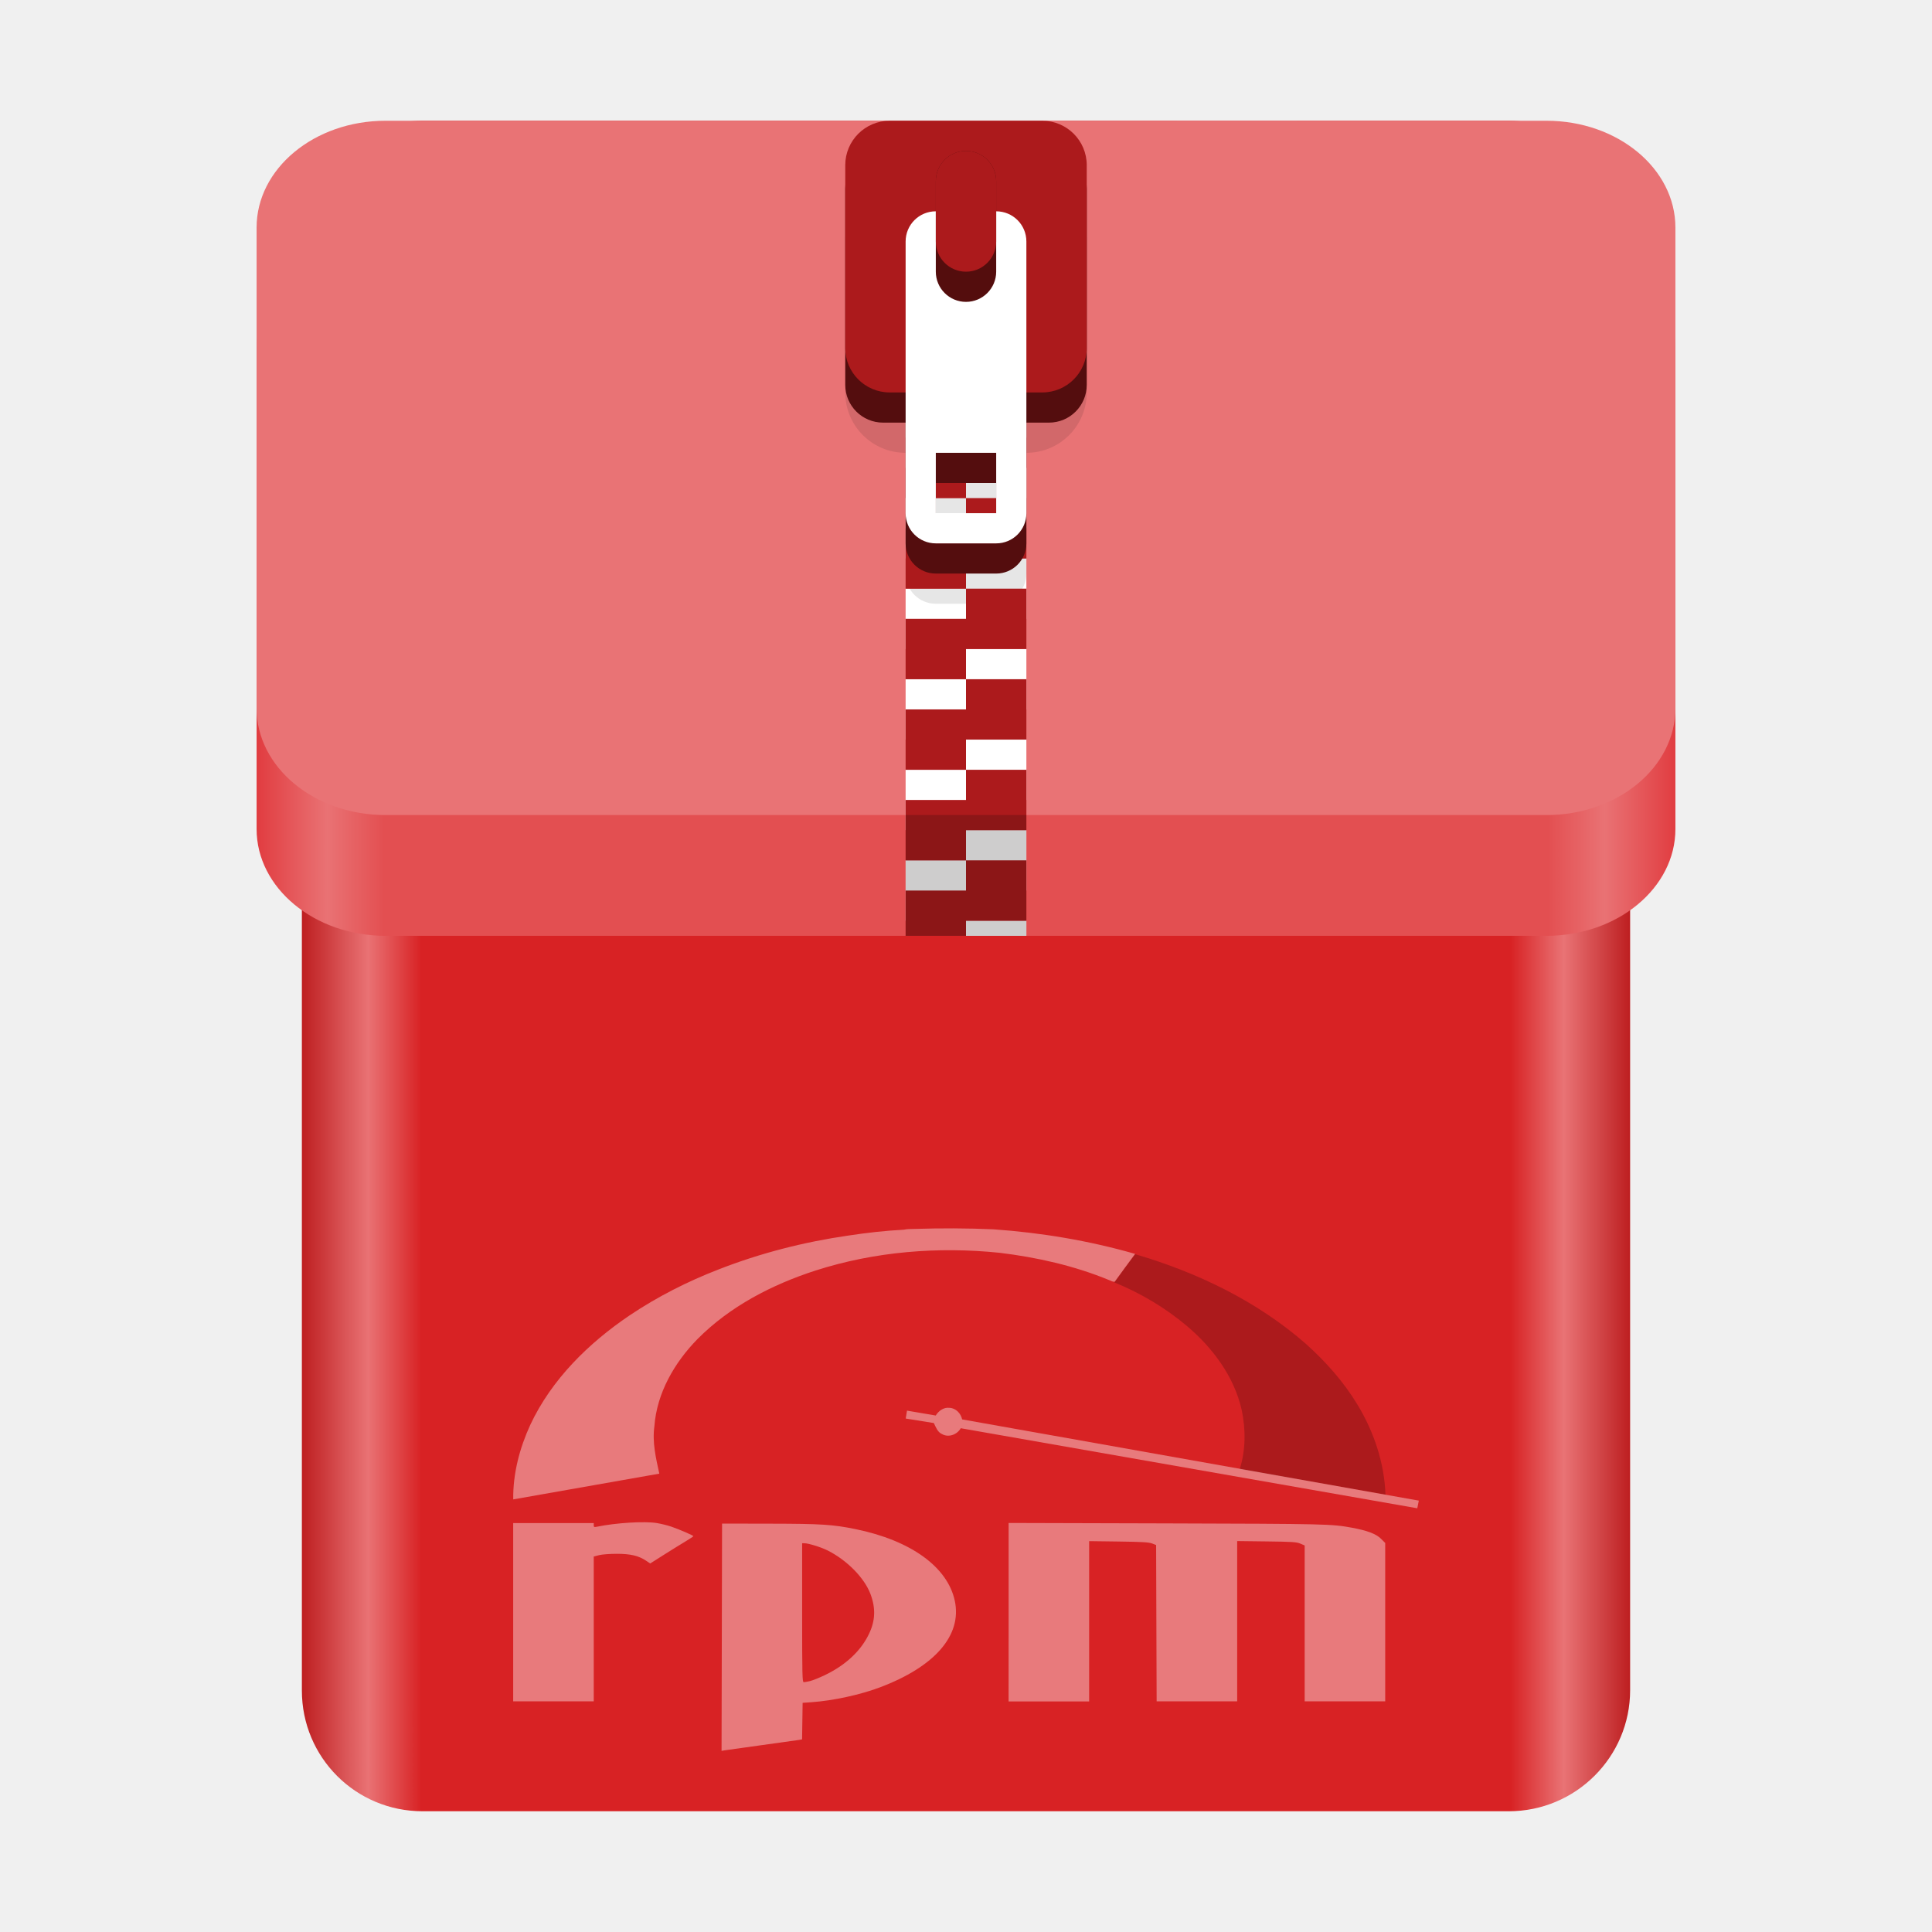
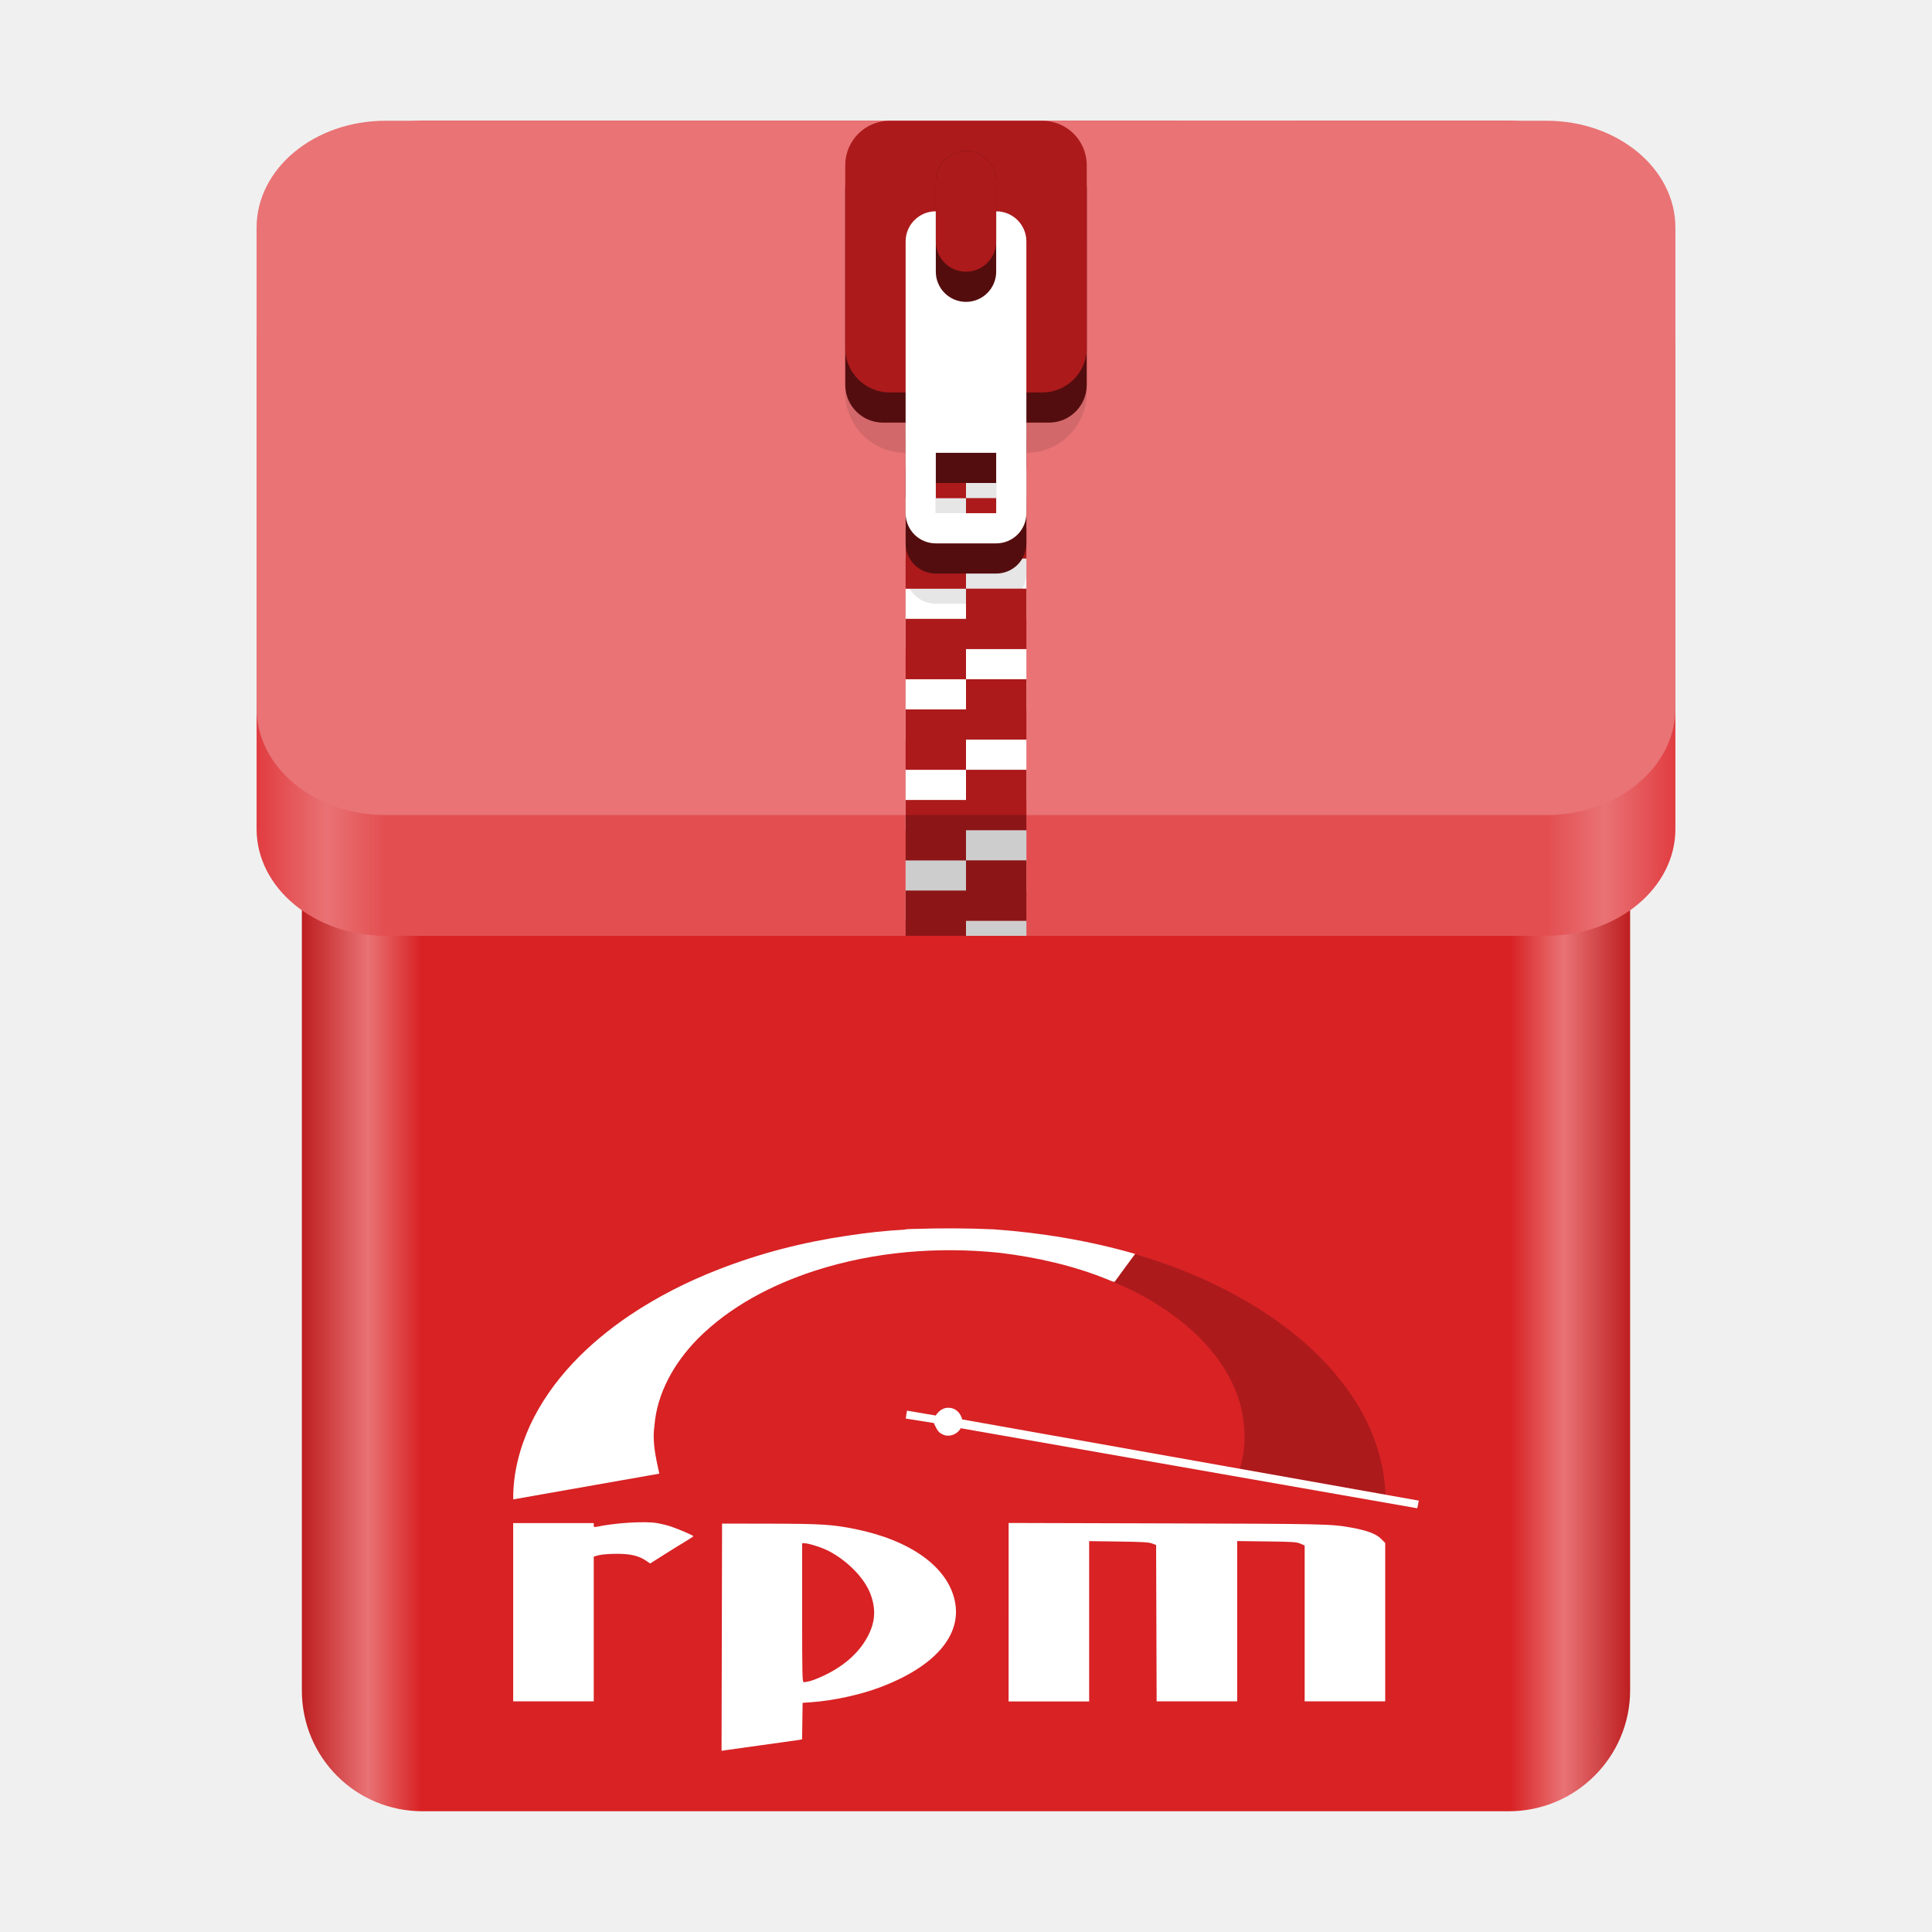
<svg xmlns="http://www.w3.org/2000/svg" xmlns:xlink="http://www.w3.org/1999/xlink" height="128px" viewBox="0 0 128 128" width="128px" version="1.1" id="svg35">
  <defs id="defs39">
    <linearGradient xlink:href="#linearGradient20" id="linearGradient22" x1="17" y1="39" x2="111" y2="39" gradientUnits="userSpaceOnUse" />
    <linearGradient id="linearGradient20">
      <stop style="stop-color:#e13c40;stop-opacity:1;" offset="0" id="stop21" />
      <stop style="stop-color:#e97274;stop-opacity:1;" offset="0.05" id="stop23" />
      <stop style="stop-color:#e34f51;stop-opacity:1;" offset="0.09" id="stop24" />
      <stop style="stop-color:#e34f51;stop-opacity:1;" offset="0.91" id="stop25" />
      <stop style="stop-color:#e97274;stop-opacity:1;" offset="0.95" id="stop26" />
      <stop style="stop-color:#e13d41;stop-opacity:1;" offset="1" id="stop22" />
    </linearGradient>
    <linearGradient xlink:href="#linearGradient15" id="linearGradient16" x1="20" y1="64" x2="108" y2="64" gradientUnits="userSpaceOnUse" />
    <linearGradient id="linearGradient15">
      <stop style="stop-color:#be1e20;stop-opacity:1;" offset="0" id="stop15" />
      <stop style="stop-color:#e97274;stop-opacity:1;" offset="0.05" id="stop17" />
      <stop style="stop-color:#d82224;stop-opacity:1;" offset="0.09" id="stop18" />
      <stop style="stop-color:#d82224;stop-opacity:1;" offset="0.91" id="stop19" />
      <stop style="stop-color:#e97375;stop-opacity:1;" offset="0.95" id="stop20" />
      <stop style="stop-color:#bd1e20;stop-opacity:1;" offset="1" id="stop16" />
    </linearGradient>
  </defs>
  <linearGradient id="a" gradientUnits="userSpaceOnUse" x1="36" x2="60" y1="68" y2="68">
    <stop offset="0" stop-color="#ed336c" id="stop2" />
    <stop offset="1" stop-color="#ffa348" id="stop4" />
  </linearGradient>
  <linearGradient id="b" gradientTransform="matrix(0 1 -1 0 144 -32)" gradientUnits="userSpaceOnUse" x1="72" x2="96" y1="68" y2="68">
    <stop offset="0" stop-color="#404ce6" id="stop7" />
    <stop offset="1" stop-color="#c061cb" id="stop9" />
  </linearGradient>
  <linearGradient id="c" gradientUnits="userSpaceOnUse" x1="68.849" x2="95.258" y1="84" y2="84">
    <stop offset="0" stop-color="#33d1c6" id="stop12" />
    <stop offset="1" stop-color="#1c25d8" id="stop14" />
  </linearGradient>
  <path id="path2" d="M 27.996,8 C 23.565,8 20,11.566 20,16 v 96 c 0,4.434 3.565,8 7.996,8 H 99.961 C 104.392,120 108,116.41 108,111.977 V 37.922 37.918 15.922 C 108,11.488 104.392,8 99.961,8 L 77.976,8.004 77.972,8 Z" style="fill:url(#linearGradient16);fill-opacity:1;stroke:none;stroke-width:1" />
  <path d="m 25.543,16 h 76.913 C 107.176,16 111,19.169 111,23.078 V 54.922 C 111,58.831 107.176,62 102.457,62 H 25.543 C 20.824,62 17,58.831 17,54.922 V 23.078 C 17,19.169 20.824,16 25.543,16 Z m 0,0" fill="#cdab8f" id="path16" style="fill:url(#linearGradient22);fill-opacity:1;stroke-width:0.996" />
  <path d="m 25.543,8 h 76.913 C 107.176,8 111,11.169 111,15.078 V 46.922 C 111,50.831 107.176,54 102.457,54 H 25.543 C 20.824,54 17,50.831 17,46.922 V 15.078 C 17,11.169 20.824,8 25.543,8 Z m 0,0" fill="#cdab8f" id="path14" style="fill:#e97375;fill-opacity:1;stroke-width:0.996" />
  <path d="m 73.861,84.914 c 0.439,-0.612 0.889,-1.217 1.337,-1.823 4.103,1.201 8.065,3.099 11.302,5.926 1.323,1.185 2.52,2.525 3.439,4.05 1.088,1.795 1.778,3.851 1.852,5.957 -3.218,-0.562 -6.434,-1.129 -9.653,-1.694 0.396,-1.26 0.399,-2.63 0.128,-3.916 -0.503,-2.221 -1.926,-4.128 -3.645,-5.576 -1.432,-1.205 -3.065,-2.171 -4.796,-2.877 z" style="fill:#ac1a1c;fill-opacity:1;stroke-width:0.097" id="path25747-6" />
-   <path d="m 56.193,81.861 c 1.224,-0.188 2.459,-0.326 3.696,-0.391 0.22,-0.052 0.447,-0.042 0.672,-0.05 1.756,-0.056 3.514,-0.053 5.269,0.026 3.168,0.224 6.32,0.75 9.375,1.628 l -0.013,0.017 c -0.448,0.606 -0.897,1.211 -1.337,1.823 -0.132,0.024 -0.247,-0.059 -0.364,-0.101 -2.319,-0.957 -4.786,-1.512 -7.27,-1.813 -4.086,-0.418 -8.268,-0.082 -12.187,1.175 -2.885,0.933 -5.672,2.372 -7.825,4.543 -1.525,1.559 -2.695,3.576 -2.855,5.787 -0.148,1.053 0.104,2.105 0.327,3.128 l -9.678,1.706 c -0.023,-1.707 0.422,-3.397 1.131,-4.942 1.411,-3.008 3.857,-5.411 6.581,-7.251 1.843,-1.237 3.834,-2.247 5.904,-3.047 2.757,-1.078 5.644,-1.814 8.572,-2.238 z" style="opacity:0.4;fill:#ffffff;fill-opacity:1;stroke-width:0.097" id="path25745-8" />
-   <path d="m 61.995,93.782 c 0.189,-0.308 0.523,-0.554 0.902,-0.509 0.429,0.011 0.759,0.365 0.848,0.766 l 30.255,5.381 -0.101,0.507 -30.245,-5.303 c -0.241,0.42 -0.801,0.637 -1.24,0.389 -0.305,-0.133 -0.409,-0.459 -0.546,-0.733 l -1.862,-0.298 0.085,-0.524 z" id="path25749-5" style="opacity:0.4;fill:#ffffff;fill-opacity:1;stroke-width:0.097" />
-   <path d="m 47.822,108.471 0.017,-7.53 3.203,0.006 c 3.376,0.006 4.135,0.055 5.632,0.36 3.671,0.748 6.107,2.508 6.585,4.755 0.485,2.279 -1.32,4.36 -4.968,5.732 -1.312,0.493 -3.093,0.88 -4.508,0.98 l -0.607,0.043 -0.018,1.21 -0.018,1.21 -0.215,0.039 c -0.118,0.021 -1.221,0.176 -2.45,0.343 -1.229,0.168 -2.332,0.322 -2.452,0.343 L 47.805,116 Z m 5.842,2.905 c 0.172,-0.041 0.613,-0.217 0.98,-0.393 1.38,-0.661 2.388,-1.601 2.93,-2.734 0.419,-0.875 0.451,-1.697 0.1,-2.634 -0.402,-1.074 -1.549,-2.241 -2.841,-2.893 -0.426,-0.215 -1.273,-0.478 -1.538,-0.478 h -0.151 v 4.603 c 0,4.123 0.011,4.603 0.104,4.603 0.057,0 0.245,-0.033 0.417,-0.074 z m -19.664,-4.563 v -5.904 h 5.337 v 0.142 c 0,0.125 0.026,0.136 0.217,0.097 1.253,-0.258 3.141,-0.374 3.951,-0.243 0.281,0.045 0.716,0.152 0.965,0.237 0.529,0.18 1.469,0.586 1.468,0.635 -2.92e-4,0.019 -0.247,0.181 -0.549,0.362 -0.302,0.181 -0.946,0.58 -1.431,0.887 l -0.882,0.559 -0.25,-0.17 c -0.503,-0.341 -1.041,-0.471 -1.955,-0.471 -0.483,0 -0.981,0.038 -1.184,0.09 l -0.35,0.09 v 9.593 h -5.337 z m 32.824,-0.004 v -5.909 l 10.455,0.029 c 10.611,0.03 10.932,0.037 12.285,0.285 1.013,0.186 1.609,0.411 1.926,0.728 l 0.284,0.283 v 10.494 h -5.337 v -10.328 l -0.284,-0.122 c -0.248,-0.107 -0.527,-0.125 -2.235,-0.146 l -1.952,-0.024 v 10.62 h -5.336 l -0.034,-10.357 -0.267,-0.103 c -0.212,-0.082 -0.669,-0.108 -2.218,-0.129 l -1.952,-0.026 v 10.62 h -5.337 z" style="opacity:0.4;fill:#ffffff;fill-opacity:1;stroke-width:0.067" id="path25751-6" />
+   <path d="m 56.193,81.861 c 1.224,-0.188 2.459,-0.326 3.696,-0.391 0.22,-0.052 0.447,-0.042 0.672,-0.05 1.756,-0.056 3.514,-0.053 5.269,0.026 3.168,0.224 6.32,0.75 9.375,1.628 l -0.013,0.017 c -0.448,0.606 -0.897,1.211 -1.337,1.823 -0.132,0.024 -0.247,-0.059 -0.364,-0.101 -2.319,-0.957 -4.786,-1.512 -7.27,-1.813 -4.086,-0.418 -8.268,-0.082 -12.187,1.175 -2.885,0.933 -5.672,2.372 -7.825,4.543 -1.525,1.559 -2.695,3.576 -2.855,5.787 -0.148,1.053 0.104,2.105 0.327,3.128 l -9.678,1.706 c -0.023,-1.707 0.422,-3.397 1.131,-4.942 1.411,-3.008 3.857,-5.411 6.581,-7.251 1.843,-1.237 3.834,-2.247 5.904,-3.047 2.757,-1.078 5.644,-1.814 8.572,-2.238 z" style="opacity:1;fill:#ffffff;fill-opacity:1;stroke-width:0.097" id="path25745-8" />
+   <path d="m 61.995,93.782 c 0.189,-0.308 0.523,-0.554 0.902,-0.509 0.429,0.011 0.759,0.365 0.848,0.766 l 30.255,5.381 -0.101,0.507 -30.245,-5.303 c -0.241,0.42 -0.801,0.637 -1.24,0.389 -0.305,-0.133 -0.409,-0.459 -0.546,-0.733 l -1.862,-0.298 0.085,-0.524 z" id="path25749-5" style="opacity:1;fill:#ffffff;fill-opacity:1;stroke-width:0.097" />
+   <path d="m 47.822,108.471 0.017,-7.53 3.203,0.006 c 3.376,0.006 4.135,0.055 5.632,0.36 3.671,0.748 6.107,2.508 6.585,4.755 0.485,2.279 -1.32,4.36 -4.968,5.732 -1.312,0.493 -3.093,0.88 -4.508,0.98 l -0.607,0.043 -0.018,1.21 -0.018,1.21 -0.215,0.039 c -0.118,0.021 -1.221,0.176 -2.45,0.343 -1.229,0.168 -2.332,0.322 -2.452,0.343 L 47.805,116 Z m 5.842,2.905 c 0.172,-0.041 0.613,-0.217 0.98,-0.393 1.38,-0.661 2.388,-1.601 2.93,-2.734 0.419,-0.875 0.451,-1.697 0.1,-2.634 -0.402,-1.074 -1.549,-2.241 -2.841,-2.893 -0.426,-0.215 -1.273,-0.478 -1.538,-0.478 h -0.151 v 4.603 c 0,4.123 0.011,4.603 0.104,4.603 0.057,0 0.245,-0.033 0.417,-0.074 z m -19.664,-4.563 v -5.904 h 5.337 v 0.142 c 0,0.125 0.026,0.136 0.217,0.097 1.253,-0.258 3.141,-0.374 3.951,-0.243 0.281,0.045 0.716,0.152 0.965,0.237 0.529,0.18 1.469,0.586 1.468,0.635 -2.92e-4,0.019 -0.247,0.181 -0.549,0.362 -0.302,0.181 -0.946,0.58 -1.431,0.887 l -0.882,0.559 -0.25,-0.17 c -0.503,-0.341 -1.041,-0.471 -1.955,-0.471 -0.483,0 -0.981,0.038 -1.184,0.09 l -0.35,0.09 v 9.593 h -5.337 z m 32.824,-0.004 v -5.909 l 10.455,0.029 c 10.611,0.03 10.932,0.037 12.285,0.285 1.013,0.186 1.609,0.411 1.926,0.728 l 0.284,0.283 v 10.494 h -5.337 v -10.328 l -0.284,-0.122 c -0.248,-0.107 -0.527,-0.125 -2.235,-0.146 l -1.952,-0.024 v 10.62 h -5.336 l -0.034,-10.357 -0.267,-0.103 c -0.212,-0.082 -0.669,-0.108 -2.218,-0.129 l -1.952,-0.026 v 10.62 h -5.337 z" style="opacity:1;fill:#ffffff;fill-opacity:1;stroke-width:0.067" id="path25751-6" />
  <path id="path1204-9" style="fill:#ffffff;fill-opacity:1;stroke:none;stroke-width:0.125;stroke-linecap:butt;stroke-linejoin:miter;stroke-miterlimit:4;stroke-dasharray:none;stroke-dashoffset:0;stroke-opacity:1;marker:none;paint-order:normal" d="m 60,21 v 4 h 4 v -2 h 4 v -2 h -4 z m 4,4 v 2 h -4 v 4 h 4 v -2 h 4 v -4 z m 0,6 v 2 h -4 v 4 h 4 v -2 h 4 v -4 z m 0,6 v 2 h -4 v 4 h 4 v -2 h 4 v -2 -2 z m 0,6 v 2 h -4 v 4 h 4 v -2 h 4 v -4 z m 0,6 v 2 h -4 v 4 h 4 v -2 h 4 v -4 z m 0,6 v 2 h -4 v 4 h 4 v -2 h 4 v -2 -2 z m 0,6 v 1 h 4 v -1 z" />
  <path id="path1211-8" d="M 60,12 C 57.784,12 56,13.784 56,16 v 10 c 0,2.216 1.784,4 4,4 v 8 c 0,1.108 0.892,2 2,2 H 66 c 1.108,0 2,-0.892 2,-2 v -8 c 2.216,0 4,-1.784 4,-4 v -10 c 0,-2.216 -1.784,-4 -4,-4 z m 2,22 H 66 v 4 h -4 z" style="display:inline;opacity:0.1;fill:#000000;fill-opacity:1;stroke:none;stroke-width:0.5;stroke-linecap:round;stroke-linejoin:round;stroke-miterlimit:4;stroke-dasharray:none;stroke-dashoffset:0;stroke-opacity:1;enable-background:new" />
  <path id="path41396-4" style="fill:#ac1a1c;fill-opacity:1;stroke:none;stroke-width:0.125;stroke-linecap:butt;stroke-linejoin:miter;stroke-miterlimit:4;stroke-dasharray:none;stroke-dashoffset:0;stroke-opacity:1;marker:none;paint-order:normal" d="m 60,23 v 4 h 4 v -2 h 4 v -2 h -4 z m 4,4 v 2 h -4 v 4 h 4 v -2 h 4 v -4 z m 0,6 v 2 h -4 v 4 h 4 v -2 h 4 v -4 z m 0,6 v 2 h -4 v 4 h 4 v -2 h 4 v -2 -2 z m 0,6 v 2 h -4 v 4 h 4 v -2 h 4 v -4 z m 0,6 v 2 h -4 v 4 h 4 v -2 h 4 v -4 z m 0,6 v 2 h -4 v 3 h 4 v -1 h 4 v -2 -2 z" />
  <path style="vector-effect:none;fill:#540d0e;fill-opacity:1;stroke:none;stroke-width:0.5;stroke-linecap:round;stroke-linejoin:round;stroke-miterlimit:4;stroke-dasharray:none;stroke-dashoffset:0;stroke-opacity:1" d="m 62,18 c -1.108,0 -2,0.892 -2,2 v 16 c 0,1.108 0.892,2 2,2 H 66 c 1.108,0 2,-0.892 2,-2 V 20 c 0,-1.108 -0.892,-2 -2,-2 z m 0,14 H 66 v 4 h -4 z" id="path1214-8" />
  <rect ry="2.503" rx="2.503" y="10" x="56" height="18" width="16" id="rect1216-1" style="display:inline;vector-effect:none;fill:#540d0e;fill-opacity:1;stroke:none;stroke-width:0.5;stroke-linecap:round;stroke-linejoin:round;stroke-miterlimit:4;stroke-dasharray:none;stroke-dashoffset:0;stroke-opacity:1;enable-background:new" />
  <rect ry="2.945" rx="2.945" y="8" x="56" height="18" width="16" id="rect1218-0" style="display:inline;vector-effect:none;fill:#ac1a1c;fill-opacity:1;stroke:none;stroke-width:2;stroke-linecap:butt;stroke-linejoin:round;stroke-miterlimit:4;stroke-dasharray:none;stroke-dashoffset:0;stroke-opacity:1;enable-background:new" />
  <path id="path1220-3" d="m 62,14 c -1.108,0 -2,0.892 -2,2 v 18 c 0,1.108 0.892,2 2,2 H 66 c 1.108,0 2,-0.892 2,-2 v -18 c 0,-1.108 -0.892,-2 -2,-2 z m 0,16 H 66 v 4 h -4 z" style="fill:#ffffff;fill-opacity:1;stroke:none;stroke-width:0.5;stroke-linecap:round;stroke-linejoin:round;stroke-miterlimit:4;stroke-dasharray:none;stroke-dashoffset:0;stroke-opacity:1" />
  <rect transform="scale(1,-1)" ry="2" rx="2" y="-20" x="62" height="10" width="4" id="rect1222-0" style="display:inline;fill:#540d0d;fill-opacity:1;stroke:none;stroke-width:0.125;stroke-linecap:butt;stroke-linejoin:miter;stroke-miterlimit:4;stroke-dasharray:none;stroke-dashoffset:0;stroke-opacity:1;marker:none;paint-order:normal;enable-background:new" />
  <rect style="display:inline;fill:#ac1a1c;fill-opacity:1;stroke:none;stroke-width:0.125;stroke-linecap:butt;stroke-linejoin:miter;stroke-miterlimit:4;stroke-dasharray:none;stroke-dashoffset:0;stroke-opacity:1;marker:none;paint-order:normal;enable-background:new" id="rect1224-4" width="4" height="8" x="62" y="-18" rx="2" ry="2" transform="scale(1,-1)" />
  <rect style="fill:#0b0705;fill-opacity:0.2;stroke:none" id="rect1" width="8" height="8" x="60" y="54" />
</svg>
